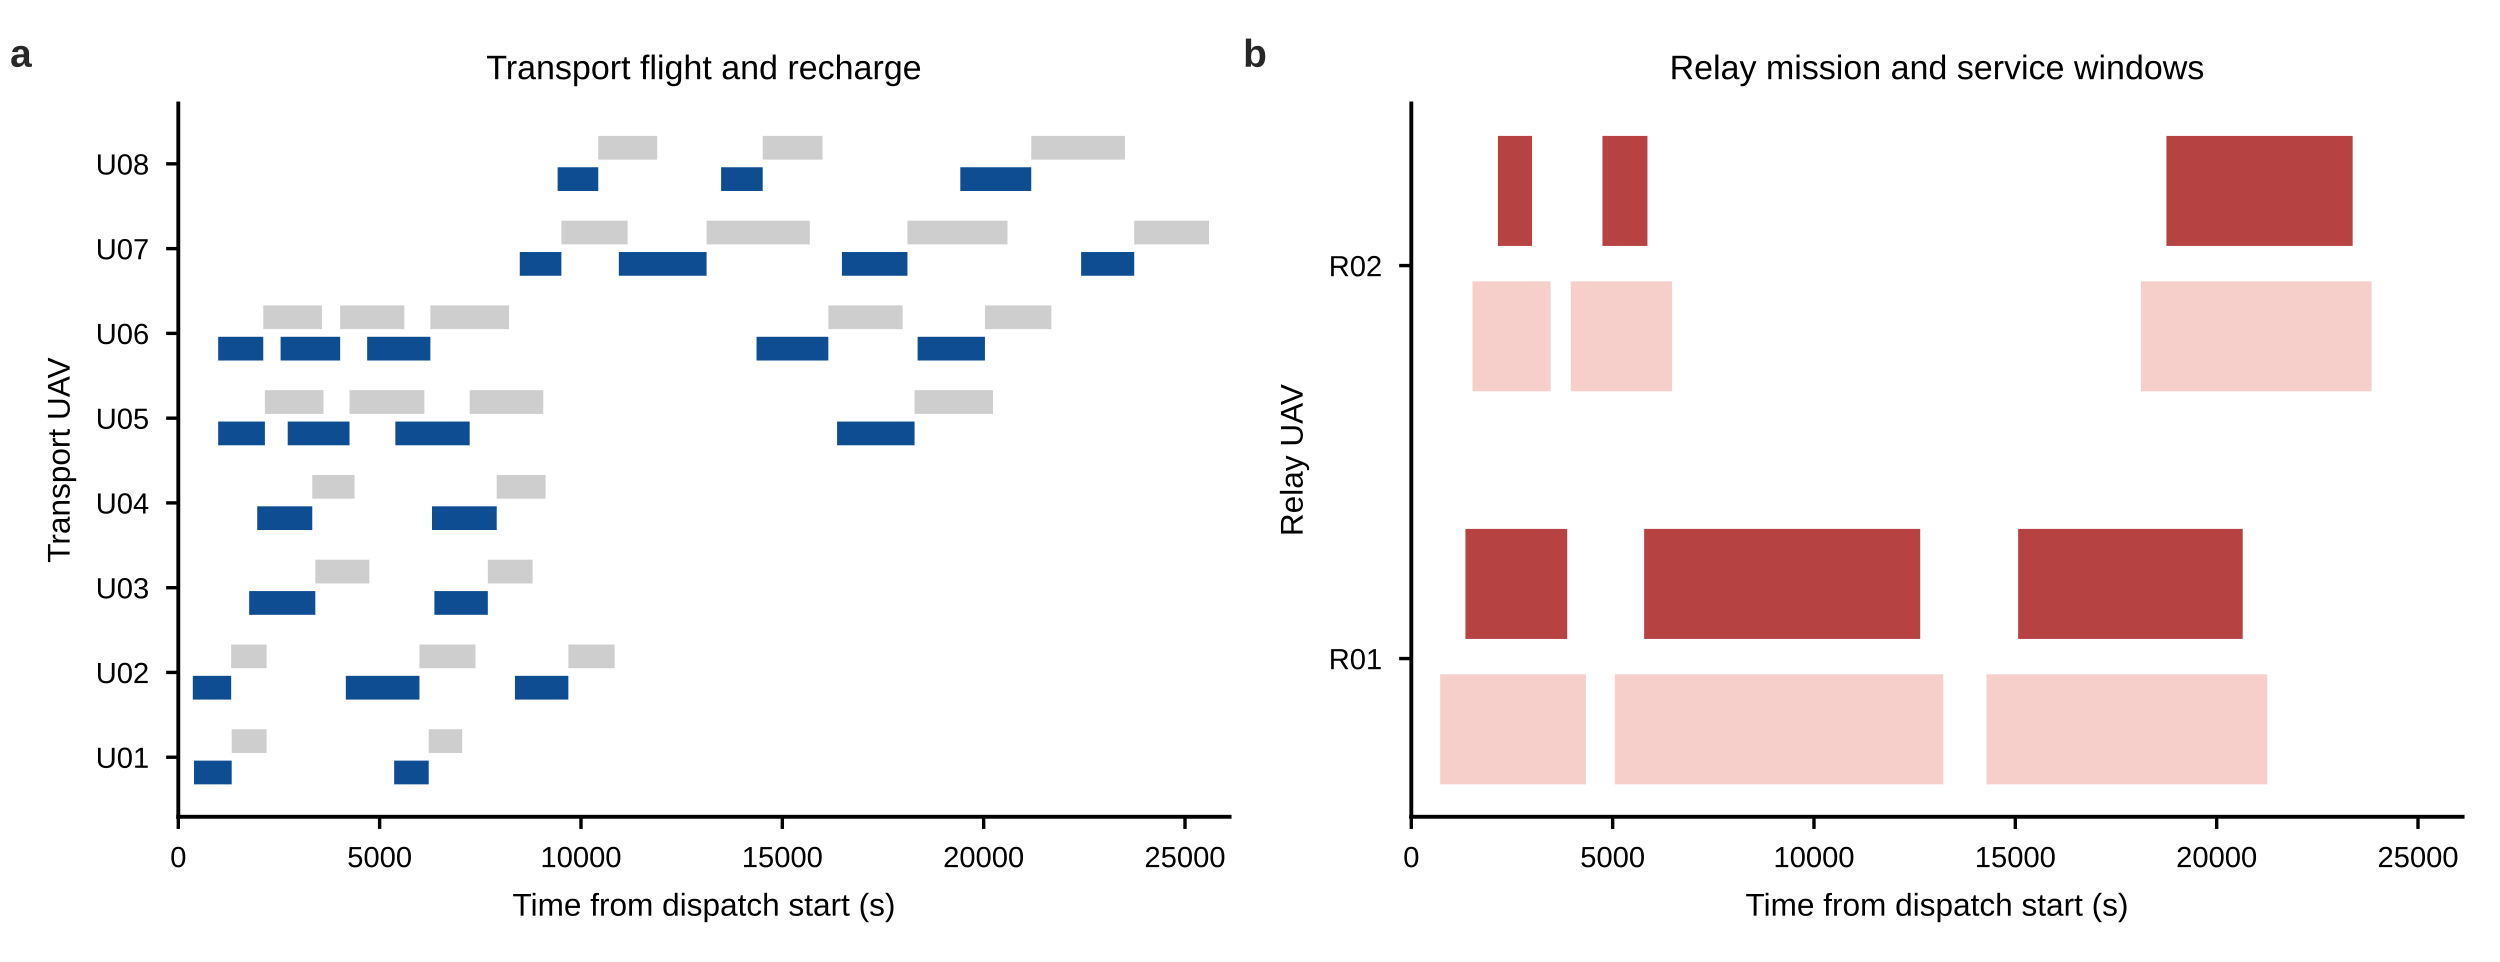
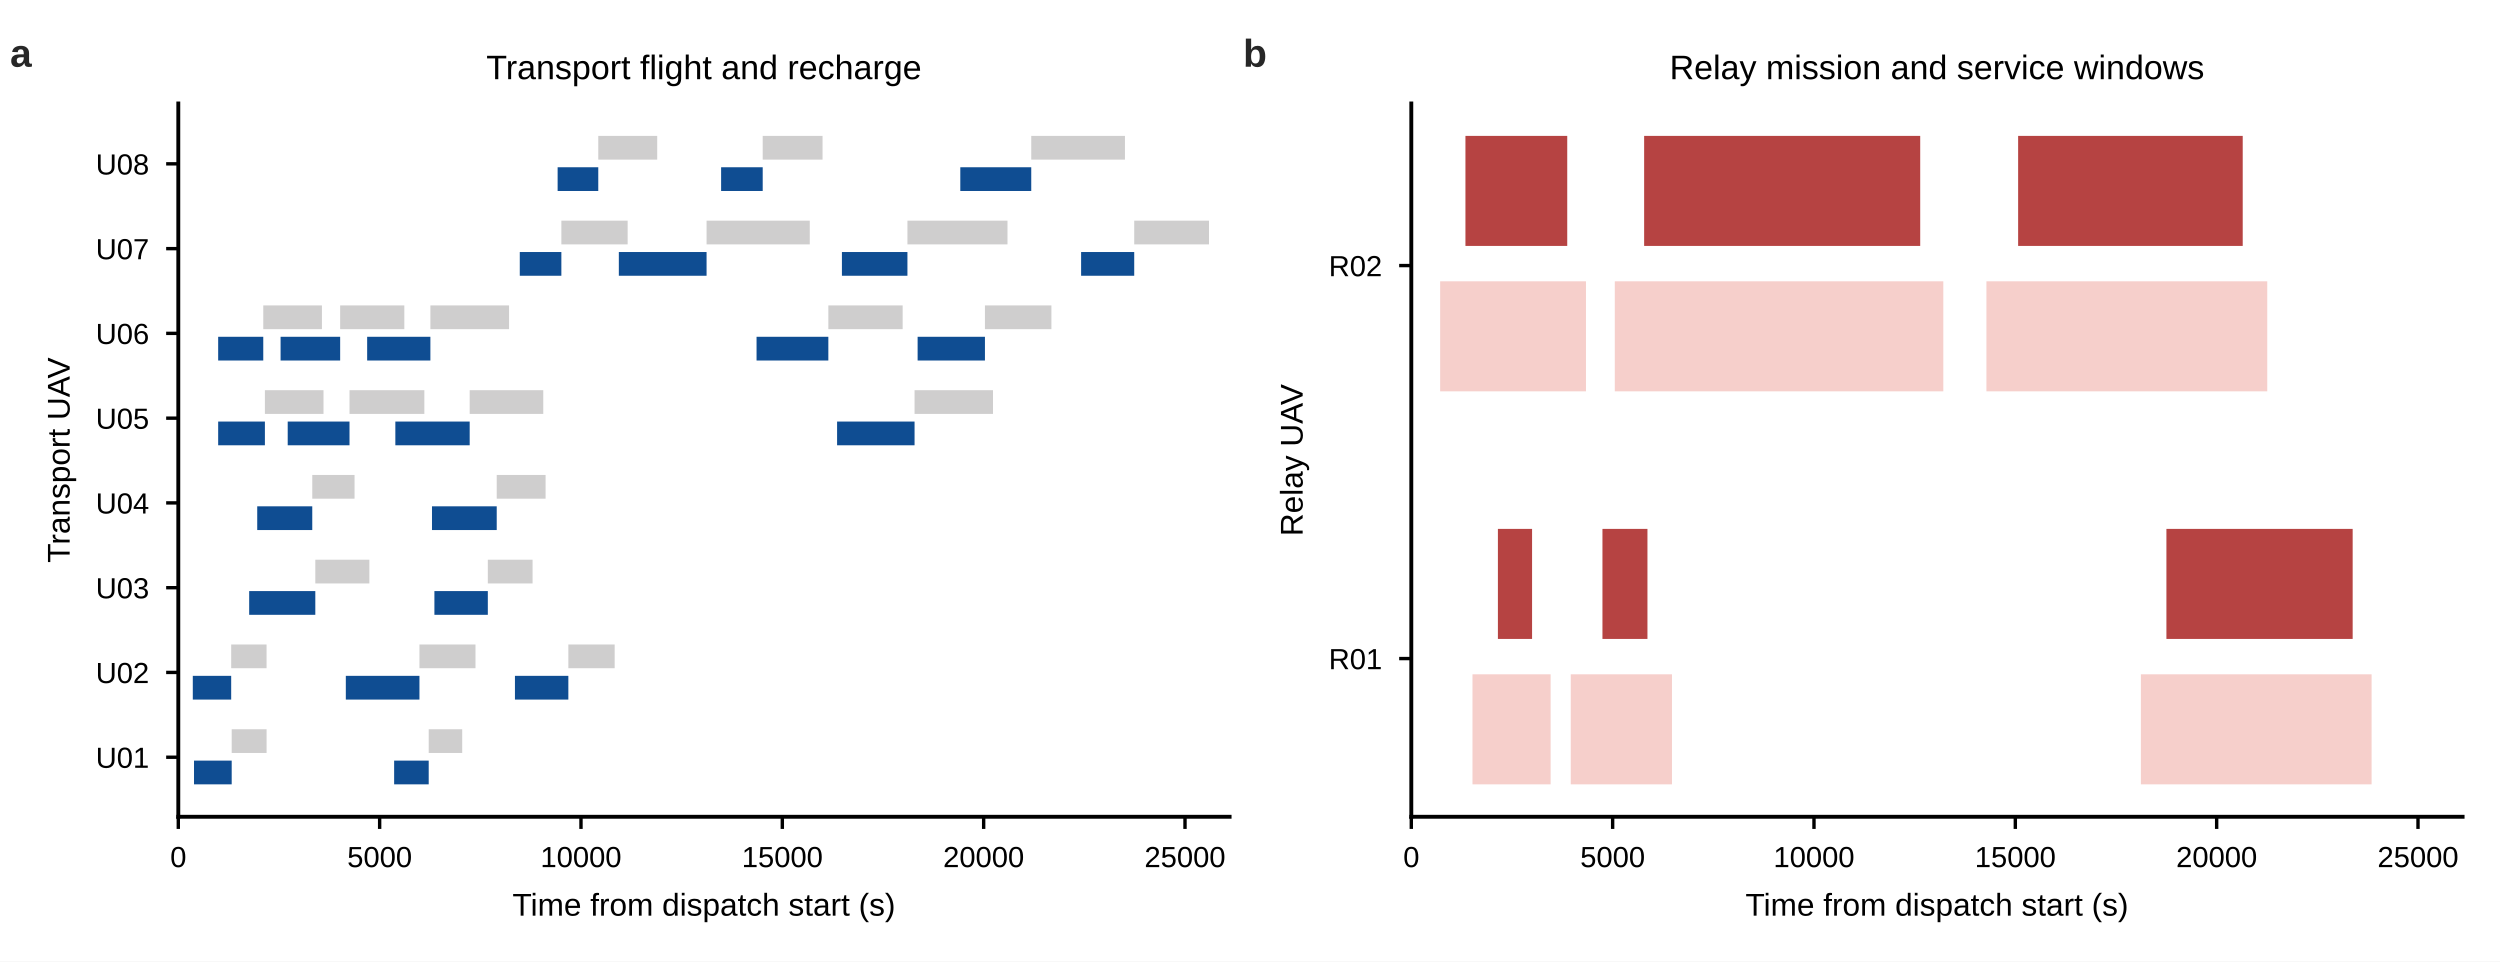
<svg xmlns="http://www.w3.org/2000/svg" xmlns:xlink="http://www.w3.org/1999/xlink" width="514.8pt" height="198pt" viewBox="0 0 514.8 198" version="1.1">
  <defs>
    <style type="text/css">*{stroke-linejoin: round; stroke-linecap: butt}</style>
  </defs>
  <g id="figure_1">
    <g id="patch_1">
      <path d="M 0 198  L 514.8 198  L 514.8 0  L 0 0  z " style="fill: #ffffff" />
    </g>
    <g id="axes_1">
      <g id="patch_2">
        <path d="M 36.716 168.189  L 253.2 168.189  L 253.2 21.306  L 36.716 21.306  z " style="fill: #ffffff" />
      </g>
      <g id="PolyCollection_1">
-         <path d="M 39.95 161.513  L 39.95 156.625  L 47.71 156.625  L 47.71 161.513  z " clip-path="url(#p8c48dbf0f1)" style="fill: #0f4d92" />
+         <path d="M 39.95 161.513  L 39.95 156.625  L 47.71 156.625  L 47.71 161.513  z " clip-path="url(#p750aa5b3aa)" style="fill: #0f4d92" />
      </g>
      <g id="PolyCollection_2">
-         <path d="M 47.71 155.054  L 47.71 150.167  L 54.896 150.167  L 54.896 155.054  z " clip-path="url(#p8c48dbf0f1)" style="fill: #cfcece" />
+         <path d="M 47.71 155.054  L 47.71 150.167  L 54.896 150.167  L 54.896 155.054  z " clip-path="url(#p750aa5b3aa)" style="fill: #cfcece" />
      </g>
      <g id="PolyCollection_3">
-         <path d="M 81.161 161.513  L 81.161 156.625  L 88.279 156.625  L 88.279 161.513  z " clip-path="url(#p8c48dbf0f1)" style="fill: #0f4d92" />
+         <path d="M 81.161 161.513  L 81.161 156.625  L 88.279 156.625  L 88.279 161.513  z " clip-path="url(#p750aa5b3aa)" style="fill: #0f4d92" />
      </g>
      <g id="PolyCollection_4">
-         <path d="M 88.279 155.054  L 88.279 150.167  L 95.178 150.167  L 95.178 155.054  z " clip-path="url(#p8c48dbf0f1)" style="fill: #cfcece" />
+         <path d="M 88.279 155.054  L 88.279 150.167  L 95.178 150.167  L 95.178 155.054  z " clip-path="url(#p750aa5b3aa)" style="fill: #cfcece" />
      </g>
      <g id="PolyCollection_5">
-         <path d="M 71.211 144.058  L 71.211 139.17  L 86.373 139.17  L 86.373 144.058  z " clip-path="url(#p8c48dbf0f1)" style="fill: #0f4d92" />
+         <path d="M 71.211 144.058  L 71.211 139.17  L 86.373 139.17  L 86.373 144.058  z " clip-path="url(#p750aa5b3aa)" style="fill: #0f4d92" />
      </g>
      <g id="PolyCollection_6">
-         <path d="M 86.373 137.599  L 86.373 132.712  L 97.913 132.712  L 97.913 137.599  z " clip-path="url(#p8c48dbf0f1)" style="fill: #cfcece" />
+         <path d="M 86.373 137.599  L 86.373 132.712  L 97.913 132.712  L 97.913 137.599  z " clip-path="url(#p750aa5b3aa)" style="fill: #cfcece" />
      </g>
      <g id="PolyCollection_7">
-         <path d="M 39.701 144.058  L 39.701 139.17  L 47.605 139.17  L 47.605 144.058  z " clip-path="url(#p8c48dbf0f1)" style="fill: #0f4d92" />
+         <path d="M 39.701 144.058  L 39.701 139.17  L 47.605 139.17  L 47.605 144.058  z " clip-path="url(#p750aa5b3aa)" style="fill: #0f4d92" />
      </g>
      <g id="PolyCollection_8">
-         <path d="M 47.605 137.599  L 47.605 132.712  L 54.891 132.712  L 54.891 137.599  z " clip-path="url(#p8c48dbf0f1)" style="fill: #cfcece" />
+         <path d="M 47.605 137.599  L 47.605 132.712  L 54.891 132.712  L 54.891 137.599  z " clip-path="url(#p750aa5b3aa)" style="fill: #cfcece" />
      </g>
      <g id="PolyCollection_9">
-         <path d="M 106.037 144.058  L 106.037 139.17  L 117.034 139.17  L 117.034 144.058  z " clip-path="url(#p8c48dbf0f1)" style="fill: #0f4d92" />
+         <path d="M 106.037 144.058  L 106.037 139.17  L 117.034 139.17  L 117.034 144.058  z " clip-path="url(#p750aa5b3aa)" style="fill: #0f4d92" />
      </g>
      <g id="PolyCollection_10">
-         <path d="M 117.034 137.599  L 117.034 132.712  L 126.573 132.712  L 126.573 137.599  z " clip-path="url(#p8c48dbf0f1)" style="fill: #cfcece" />
+         <path d="M 117.034 137.599  L 117.034 132.712  L 126.573 132.712  L 126.573 137.599  z " clip-path="url(#p750aa5b3aa)" style="fill: #cfcece" />
      </g>
      <g id="PolyCollection_11">
-         <path d="M 51.31 126.603  L 51.31 121.715  L 64.929 121.715  L 64.929 126.603  z " clip-path="url(#p8c48dbf0f1)" style="fill: #0f4d92" />
+         <path d="M 51.31 126.603  L 51.31 121.715  L 64.929 121.715  L 64.929 126.603  z " clip-path="url(#p750aa5b3aa)" style="fill: #0f4d92" />
      </g>
      <g id="PolyCollection_12">
-         <path d="M 64.929 120.145  L 64.929 115.257  L 76.06 115.257  L 76.06 120.145  z " clip-path="url(#p8c48dbf0f1)" style="fill: #cfcece" />
+         <path d="M 64.929 120.145  L 64.929 115.257  L 76.06 115.257  L 76.06 120.145  z " clip-path="url(#p750aa5b3aa)" style="fill: #cfcece" />
      </g>
      <g id="PolyCollection_13">
-         <path d="M 89.453 126.603  L 89.453 121.715  L 100.453 121.715  L 100.453 126.603  z " clip-path="url(#p8c48dbf0f1)" style="fill: #0f4d92" />
+         <path d="M 89.453 126.603  L 89.453 121.715  L 100.453 121.715  L 100.453 126.603  z " clip-path="url(#p750aa5b3aa)" style="fill: #0f4d92" />
      </g>
      <g id="PolyCollection_14">
-         <path d="M 100.453 120.145  L 100.453 115.257  L 109.668 115.257  L 109.668 120.145  z " clip-path="url(#p8c48dbf0f1)" style="fill: #cfcece" />
+         <path d="M 100.453 120.145  L 100.453 115.257  L 109.668 115.257  L 109.668 120.145  z " clip-path="url(#p750aa5b3aa)" style="fill: #cfcece" />
      </g>
      <g id="PolyCollection_15">
-         <path d="M 52.968 109.148  L 52.968 104.261  L 64.302 104.261  L 64.302 109.148  z " clip-path="url(#p8c48dbf0f1)" style="fill: #0f4d92" />
+         <path d="M 52.968 109.148  L 52.968 104.261  L 64.302 104.261  L 64.302 109.148  z " clip-path="url(#p750aa5b3aa)" style="fill: #0f4d92" />
      </g>
      <g id="PolyCollection_16">
-         <path d="M 64.302 102.69  L 64.302 97.802  L 73.009 97.802  L 73.009 102.69  z " clip-path="url(#p8c48dbf0f1)" style="fill: #cfcece" />
+         <path d="M 64.302 102.69  L 64.302 97.802  L 73.009 97.802  L 73.009 102.69  z " clip-path="url(#p750aa5b3aa)" style="fill: #cfcece" />
      </g>
      <g id="PolyCollection_17">
-         <path d="M 88.955 109.148  L 88.955 104.261  L 102.285 104.261  L 102.285 109.148  z " clip-path="url(#p8c48dbf0f1)" style="fill: #0f4d92" />
+         <path d="M 88.955 109.148  L 88.955 104.261  L 102.285 104.261  L 102.285 109.148  z " clip-path="url(#p750aa5b3aa)" style="fill: #0f4d92" />
      </g>
      <g id="PolyCollection_18">
-         <path d="M 102.285 102.69  L 102.285 97.802  L 112.346 97.802  L 112.346 102.69  z " clip-path="url(#p8c48dbf0f1)" style="fill: #cfcece" />
+         <path d="M 102.285 102.69  L 102.285 97.802  L 112.346 97.802  L 112.346 102.69  z " clip-path="url(#p750aa5b3aa)" style="fill: #cfcece" />
      </g>
      <g id="PolyCollection_19">
-         <path d="M 81.41 91.693  L 81.41 86.806  L 96.717 86.806  L 96.717 91.693  z " clip-path="url(#p8c48dbf0f1)" style="fill: #0f4d92" />
+         <path d="M 81.41 91.693  L 81.41 86.806  L 96.717 86.806  L 96.717 91.693  z " clip-path="url(#p750aa5b3aa)" style="fill: #0f4d92" />
      </g>
      <g id="PolyCollection_20">
-         <path d="M 96.717 85.235  L 96.717 80.347  L 111.869 80.347  L 111.869 85.235  z " clip-path="url(#p8c48dbf0f1)" style="fill: #cfcece" />
+         <path d="M 96.717 85.235  L 96.717 80.347  L 111.869 80.347  L 111.869 85.235  z " clip-path="url(#p750aa5b3aa)" style="fill: #cfcece" />
      </g>
      <g id="PolyCollection_21">
-         <path d="M 172.373 91.693  L 172.373 86.806  L 188.326 86.806  L 188.326 91.693  z " clip-path="url(#p8c48dbf0f1)" style="fill: #0f4d92" />
+         <path d="M 172.373 91.693  L 172.373 86.806  L 188.326 86.806  L 188.326 91.693  z " clip-path="url(#p750aa5b3aa)" style="fill: #0f4d92" />
      </g>
      <g id="PolyCollection_22">
-         <path d="M 188.326 85.235  L 188.326 80.347  L 204.478 80.347  L 204.478 85.235  z " clip-path="url(#p8c48dbf0f1)" style="fill: #cfcece" />
+         <path d="M 188.326 85.235  L 188.326 80.347  L 204.478 80.347  L 204.478 85.235  z " clip-path="url(#p750aa5b3aa)" style="fill: #cfcece" />
      </g>
      <g id="PolyCollection_23">
-         <path d="M 44.925 91.693  L 44.925 86.806  L 54.548 86.806  L 54.548 91.693  z " clip-path="url(#p8c48dbf0f1)" style="fill: #0f4d92" />
+         <path d="M 44.925 91.693  L 44.925 86.806  L 54.548 86.806  L 54.548 91.693  z " clip-path="url(#p750aa5b3aa)" style="fill: #0f4d92" />
      </g>
      <g id="PolyCollection_24">
-         <path d="M 54.548 85.235  L 54.548 80.347  L 66.617 80.347  L 66.617 85.235  z " clip-path="url(#p8c48dbf0f1)" style="fill: #cfcece" />
+         <path d="M 54.548 85.235  L 54.548 80.347  L 66.617 80.347  L 66.617 85.235  z " clip-path="url(#p750aa5b3aa)" style="fill: #cfcece" />
      </g>
      <g id="PolyCollection_25">
-         <path d="M 59.245 91.693  L 59.245 86.806  L 71.971 86.806  L 71.971 91.693  z " clip-path="url(#p8c48dbf0f1)" style="fill: #0f4d92" />
+         <path d="M 59.245 91.693  L 59.245 86.806  L 71.971 86.806  L 71.971 91.693  z " clip-path="url(#p750aa5b3aa)" style="fill: #0f4d92" />
      </g>
      <g id="PolyCollection_26">
-         <path d="M 71.971 85.235  L 71.971 80.347  L 87.383 80.347  L 87.383 85.235  z " clip-path="url(#p8c48dbf0f1)" style="fill: #cfcece" />
+         <path d="M 71.971 85.235  L 71.971 80.347  L 87.383 80.347  L 87.383 85.235  z " clip-path="url(#p750aa5b3aa)" style="fill: #cfcece" />
      </g>
      <g id="PolyCollection_27">
-         <path d="M 75.605 74.238  L 75.605 69.351  L 88.626 69.351  L 88.626 74.238  z " clip-path="url(#p8c48dbf0f1)" style="fill: #0f4d92" />
+         <path d="M 75.605 74.238  L 75.605 69.351  L 88.626 69.351  L 88.626 74.238  z " clip-path="url(#p750aa5b3aa)" style="fill: #0f4d92" />
      </g>
      <g id="PolyCollection_28">
-         <path d="M 88.626 67.78  L 88.626 62.892  L 104.828 62.892  L 104.828 67.78  z " clip-path="url(#p8c48dbf0f1)" style="fill: #cfcece" />
+         <path d="M 88.626 67.78  L 88.626 62.892  L 104.828 62.892  L 104.828 67.78  z " clip-path="url(#p750aa5b3aa)" style="fill: #cfcece" />
      </g>
      <g id="PolyCollection_29">
-         <path d="M 155.789 74.238  L 155.789 69.351  L 170.572 69.351  L 170.572 74.238  z " clip-path="url(#p8c48dbf0f1)" style="fill: #0f4d92" />
+         <path d="M 155.789 74.238  L 155.789 69.351  L 170.572 69.351  L 170.572 74.238  z " clip-path="url(#p750aa5b3aa)" style="fill: #0f4d92" />
      </g>
      <g id="PolyCollection_30">
-         <path d="M 170.572 67.78  L 170.572 62.892  L 185.875 62.892  L 185.875 67.78  z " clip-path="url(#p8c48dbf0f1)" style="fill: #cfcece" />
+         <path d="M 170.572 67.78  L 170.572 62.892  L 185.875 62.892  L 185.875 67.78  z " clip-path="url(#p750aa5b3aa)" style="fill: #cfcece" />
      </g>
      <g id="PolyCollection_31">
-         <path d="M 44.925 74.238  L 44.925 69.351  L 54.212 69.351  L 54.212 74.238  z " clip-path="url(#p8c48dbf0f1)" style="fill: #0f4d92" />
+         <path d="M 44.925 74.238  L 44.925 69.351  L 54.212 69.351  L 54.212 74.238  z " clip-path="url(#p750aa5b3aa)" style="fill: #0f4d92" />
      </g>
      <g id="PolyCollection_32">
-         <path d="M 54.212 67.78  L 54.212 62.892  L 66.291 62.892  L 66.291 67.78  z " clip-path="url(#p8c48dbf0f1)" style="fill: #cfcece" />
+         <path d="M 54.212 67.78  L 54.212 62.892  L 66.291 62.892  L 66.291 67.78  z " clip-path="url(#p750aa5b3aa)" style="fill: #cfcece" />
      </g>
      <g id="PolyCollection_33">
-         <path d="M 57.778 74.238  L 57.778 69.351  L 70.045 69.351  L 70.045 74.238  z " clip-path="url(#p8c48dbf0f1)" style="fill: #0f4d92" />
+         <path d="M 57.778 74.238  L 57.778 69.351  L 70.045 69.351  L 70.045 74.238  z " clip-path="url(#p750aa5b3aa)" style="fill: #0f4d92" />
      </g>
      <g id="PolyCollection_34">
-         <path d="M 70.045 67.78  L 70.045 62.892  L 83.259 62.892  L 83.259 67.78  z " clip-path="url(#p8c48dbf0f1)" style="fill: #cfcece" />
+         <path d="M 70.045 67.78  L 70.045 62.892  L 83.259 62.892  L 83.259 67.78  z " clip-path="url(#p750aa5b3aa)" style="fill: #cfcece" />
      </g>
      <g id="PolyCollection_35">
-         <path d="M 188.956 74.238  L 188.956 69.351  L 202.819 69.351  L 202.819 74.238  z " clip-path="url(#p8c48dbf0f1)" style="fill: #0f4d92" />
+         <path d="M 188.956 74.238  L 188.956 69.351  L 202.819 69.351  L 202.819 74.238  z " clip-path="url(#p750aa5b3aa)" style="fill: #0f4d92" />
      </g>
      <g id="PolyCollection_36">
-         <path d="M 202.819 67.78  L 202.819 62.892  L 216.506 62.892  L 216.506 67.78  z " clip-path="url(#p8c48dbf0f1)" style="fill: #cfcece" />
+         <path d="M 202.819 67.78  L 202.819 62.892  L 216.506 62.892  L 216.506 67.78  z " clip-path="url(#p750aa5b3aa)" style="fill: #cfcece" />
      </g>
      <g id="PolyCollection_37">
-         <path d="M 107.032 56.783  L 107.032 51.896  L 115.596 51.896  L 115.596 56.783  z " clip-path="url(#p8c48dbf0f1)" style="fill: #0f4d92" />
+         <path d="M 107.032 56.783  L 107.032 51.896  L 115.596 51.896  L 115.596 56.783  z " clip-path="url(#p750aa5b3aa)" style="fill: #0f4d92" />
      </g>
      <g id="PolyCollection_38">
-         <path d="M 115.596 50.325  L 115.596 45.438  L 129.245 45.438  L 129.245 50.325  z " clip-path="url(#p8c48dbf0f1)" style="fill: #cfcece" />
+         <path d="M 115.596 50.325  L 115.596 45.438  L 129.245 45.438  L 129.245 50.325  z " clip-path="url(#p750aa5b3aa)" style="fill: #cfcece" />
      </g>
      <g id="PolyCollection_39">
-         <path d="M 173.368 56.783  L 173.368 51.896  L 186.858 51.896  L 186.858 56.783  z " clip-path="url(#p8c48dbf0f1)" style="fill: #0f4d92" />
+         <path d="M 173.368 56.783  L 173.368 51.896  L 186.858 51.896  L 186.858 56.783  z " clip-path="url(#p750aa5b3aa)" style="fill: #0f4d92" />
      </g>
      <g id="PolyCollection_40">
-         <path d="M 186.858 50.325  L 186.858 45.438  L 207.462 45.438  L 207.462 50.325  z " clip-path="url(#p8c48dbf0f1)" style="fill: #cfcece" />
+         <path d="M 186.858 50.325  L 186.858 45.438  L 207.462 45.438  L 207.462 50.325  z " clip-path="url(#p750aa5b3aa)" style="fill: #cfcece" />
      </g>
      <g id="PolyCollection_41">
-         <path d="M 127.43 56.783  L 127.43 51.896  L 145.497 51.896  L 145.497 56.783  z " clip-path="url(#p8c48dbf0f1)" style="fill: #0f4d92" />
+         <path d="M 127.43 56.783  L 127.43 51.896  L 145.497 51.896  L 145.497 56.783  z " clip-path="url(#p750aa5b3aa)" style="fill: #0f4d92" />
      </g>
      <g id="PolyCollection_42">
-         <path d="M 145.497 50.325  L 145.497 45.438  L 166.747 45.438  L 166.747 50.325  z " clip-path="url(#p8c48dbf0f1)" style="fill: #cfcece" />
+         <path d="M 145.497 50.325  L 145.497 45.438  L 166.747 45.438  L 166.747 50.325  z " clip-path="url(#p750aa5b3aa)" style="fill: #cfcece" />
      </g>
      <g id="PolyCollection_43">
-         <path d="M 222.622 56.783  L 222.622 51.896  L 233.558 51.896  L 233.558 56.783  z " clip-path="url(#p8c48dbf0f1)" style="fill: #0f4d92" />
+         <path d="M 222.622 56.783  L 222.622 51.896  L 233.558 51.896  L 233.558 56.783  z " clip-path="url(#p750aa5b3aa)" style="fill: #0f4d92" />
      </g>
      <g id="PolyCollection_44">
-         <path d="M 233.558 50.325  L 233.558 45.438  L 248.955 45.438  L 248.955 50.325  z " clip-path="url(#p8c48dbf0f1)" style="fill: #cfcece" />
+         <path d="M 233.558 50.325  L 233.558 45.438  L 248.955 45.438  L 248.955 50.325  z " clip-path="url(#p750aa5b3aa)" style="fill: #cfcece" />
      </g>
      <g id="PolyCollection_45">
-         <path d="M 148.492 39.328  L 148.492 34.441  L 157.056 34.441  L 157.056 39.328  z " clip-path="url(#p8c48dbf0f1)" style="fill: #0f4d92" />
+         <path d="M 148.492 39.328  L 148.492 34.441  L 157.056 34.441  L 157.056 39.328  z " clip-path="url(#p750aa5b3aa)" style="fill: #0f4d92" />
      </g>
      <g id="PolyCollection_46">
-         <path d="M 157.056 32.87  L 157.056 27.983  L 169.378 27.983  L 169.378 32.87  z " clip-path="url(#p8c48dbf0f1)" style="fill: #cfcece" />
+         <path d="M 157.056 32.87  L 157.056 27.983  L 169.378 27.983  L 169.378 32.87  z " clip-path="url(#p750aa5b3aa)" style="fill: #cfcece" />
      </g>
      <g id="PolyCollection_47">
-         <path d="M 197.746 39.328  L 197.746 34.441  L 212.355 34.441  L 212.355 39.328  z " clip-path="url(#p8c48dbf0f1)" style="fill: #0f4d92" />
+         <path d="M 197.746 39.328  L 197.746 34.441  L 212.355 34.441  L 212.355 39.328  z " clip-path="url(#p750aa5b3aa)" style="fill: #0f4d92" />
      </g>
      <g id="PolyCollection_48">
-         <path d="M 212.355 32.87  L 212.355 27.983  L 231.652 27.983  L 231.652 32.87  z " clip-path="url(#p8c48dbf0f1)" style="fill: #cfcece" />
+         <path d="M 212.355 32.87  L 212.355 27.983  L 231.652 27.983  L 231.652 32.87  z " clip-path="url(#p750aa5b3aa)" style="fill: #cfcece" />
      </g>
      <g id="PolyCollection_49">
-         <path d="M 114.826 39.328  L 114.826 34.441  L 123.196 34.441  L 123.196 39.328  z " clip-path="url(#p8c48dbf0f1)" style="fill: #0f4d92" />
+         <path d="M 114.826 39.328  L 114.826 34.441  L 123.196 34.441  L 123.196 39.328  z " clip-path="url(#p750aa5b3aa)" style="fill: #0f4d92" />
      </g>
      <g id="PolyCollection_50">
-         <path d="M 123.196 32.87  L 123.196 27.983  L 135.331 27.983  L 135.331 32.87  z " clip-path="url(#p8c48dbf0f1)" style="fill: #cfcece" />
+         <path d="M 123.196 32.87  L 123.196 27.983  L 135.331 27.983  L 135.331 32.87  z " clip-path="url(#p750aa5b3aa)" style="fill: #cfcece" />
      </g>
      <g id="matplotlib.axis_1">
        <g id="xtick_1">
          <g id="line2d_1">
            <defs>
-               <path id="m77807db1aa" d="M 0 0  L 0 2.5  " style="stroke: #000000; stroke-width: 0.7" />
+               <path id="mb603c9a731" d="M 0 0  L 0 2.5  " style="stroke: #000000; stroke-width: 0.7" />
            </defs>
            <g>
-               <use xlink:href="#m77807db1aa" x="36.716" y="168.189" style="stroke: #000000; stroke-width: 0.7" />
+               <use xlink:href="#mb603c9a731" x="36.716" y="168.189" style="stroke: #000000; stroke-width: 0.7" />
            </g>
          </g>
          <g id="text_1">
            <text style="font-size: 6px; font-family: 'Arial', 'DejaVu Sans', 'Liberation Sans', sans-serif; text-anchor: middle" x="36.716" y="178.557" transform="rotate(-0 36.716 178.5573)">0</text>
          </g>
        </g>
        <g id="xtick_2">
          <g id="line2d_2">
            <g>
-               <use xlink:href="#m77807db1aa" x="78.176" y="168.189" style="stroke: #000000; stroke-width: 0.7" />
+               <use xlink:href="#mb603c9a731" x="78.176" y="168.189" style="stroke: #000000; stroke-width: 0.7" />
            </g>
          </g>
          <g id="text_2">
            <text style="font-size: 6px; font-family: 'Arial', 'DejaVu Sans', 'Liberation Sans', sans-serif; text-anchor: middle" x="78.176" y="178.557" transform="rotate(-0 78.17583 178.5573)">5000</text>
          </g>
        </g>
        <g id="xtick_3">
          <g id="line2d_3">
            <g>
-               <use xlink:href="#m77807db1aa" x="119.636" y="168.189" style="stroke: #000000; stroke-width: 0.7" />
+               <use xlink:href="#mb603c9a731" x="119.636" y="168.189" style="stroke: #000000; stroke-width: 0.7" />
            </g>
          </g>
          <g id="text_3">
            <text style="font-size: 6px; font-family: 'Arial', 'DejaVu Sans', 'Liberation Sans', sans-serif; text-anchor: middle" x="119.636" y="178.557" transform="rotate(-0 119.6357 178.5573)">10000</text>
          </g>
        </g>
        <g id="xtick_4">
          <g id="line2d_4">
            <g>
-               <use xlink:href="#m77807db1aa" x="161.095" y="168.189" style="stroke: #000000; stroke-width: 0.7" />
+               <use xlink:href="#mb603c9a731" x="161.095" y="168.189" style="stroke: #000000; stroke-width: 0.7" />
            </g>
          </g>
          <g id="text_4">
            <text style="font-size: 6px; font-family: 'Arial', 'DejaVu Sans', 'Liberation Sans', sans-serif; text-anchor: middle" x="161.095" y="178.557" transform="rotate(-0 161.0955 178.5573)">15000</text>
          </g>
        </g>
        <g id="xtick_5">
          <g id="line2d_5">
            <g>
-               <use xlink:href="#m77807db1aa" x="202.555" y="168.189" style="stroke: #000000; stroke-width: 0.7" />
+               <use xlink:href="#mb603c9a731" x="202.555" y="168.189" style="stroke: #000000; stroke-width: 0.7" />
            </g>
          </g>
          <g id="text_5">
            <text style="font-size: 6px; font-family: 'Arial', 'DejaVu Sans', 'Liberation Sans', sans-serif; text-anchor: middle" x="202.555" y="178.557" transform="rotate(-0 202.5553 178.5573)">20000</text>
          </g>
        </g>
        <g id="xtick_6">
          <g id="line2d_6">
            <g>
-               <use xlink:href="#m77807db1aa" x="244.015" y="168.189" style="stroke: #000000; stroke-width: 0.7" />
+               <use xlink:href="#mb603c9a731" x="244.015" y="168.189" style="stroke: #000000; stroke-width: 0.7" />
            </g>
          </g>
          <g id="text_6">
            <text style="font-size: 6px; font-family: 'Arial', 'DejaVu Sans', 'Liberation Sans', sans-serif; text-anchor: middle" x="244.015" y="178.557" transform="rotate(-0 244.0152 178.5573)">25000</text>
          </g>
        </g>
        <g id="text_7">
          <text style="font-size: 6.5px; font-family: 'Arial', 'DejaVu Sans', 'Liberation Sans', sans-serif; text-anchor: middle" x="144.958" y="188.552" transform="rotate(-0 144.958 188.5522)">Time from dispatch start (s)</text>
        </g>
      </g>
      <g id="matplotlib.axis_2">
        <g id="ytick_1">
          <g id="line2d_7">
            <defs>
-               <path id="m780a43af38" d="M 0 0  L -2.5 0  " style="stroke: #000000; stroke-width: 0.7" />
+               <path id="me9f4a25276" d="M 0 0  L -2.5 0  " style="stroke: #000000; stroke-width: 0.7" />
            </defs>
            <g>
-               <use xlink:href="#m780a43af38" x="36.716" y="155.927" style="stroke: #000000; stroke-width: 0.7" />
+               <use xlink:href="#me9f4a25276" x="36.716" y="155.927" style="stroke: #000000; stroke-width: 0.7" />
            </g>
          </g>
          <g id="text_8">
            <text style="font-size: 6px; font-family: 'Arial', 'DejaVu Sans', 'Liberation Sans', sans-serif; text-anchor: end" x="30.716" y="158.111" transform="rotate(-0 30.716 158.1112)">U01</text>
          </g>
        </g>
        <g id="ytick_2">
          <g id="line2d_8">
            <g>
-               <use xlink:href="#m780a43af38" x="36.716" y="138.472" style="stroke: #000000; stroke-width: 0.7" />
+               <use xlink:href="#me9f4a25276" x="36.716" y="138.472" style="stroke: #000000; stroke-width: 0.7" />
            </g>
          </g>
          <g id="text_9">
            <text style="font-size: 6px; font-family: 'Arial', 'DejaVu Sans', 'Liberation Sans', sans-serif; text-anchor: end" x="30.716" y="140.656" transform="rotate(-0 30.716 140.6563)">U02</text>
          </g>
        </g>
        <g id="ytick_3">
          <g id="line2d_9">
            <g>
-               <use xlink:href="#m780a43af38" x="36.716" y="121.017" style="stroke: #000000; stroke-width: 0.7" />
+               <use xlink:href="#me9f4a25276" x="36.716" y="121.017" style="stroke: #000000; stroke-width: 0.7" />
            </g>
          </g>
          <g id="text_10">
            <text style="font-size: 6px; font-family: 'Arial', 'DejaVu Sans', 'Liberation Sans', sans-serif; text-anchor: end" x="30.716" y="123.201" transform="rotate(-0 30.716 123.2014)">U03</text>
          </g>
        </g>
        <g id="ytick_4">
          <g id="line2d_10">
            <g>
-               <use xlink:href="#m780a43af38" x="36.716" y="103.562" style="stroke: #000000; stroke-width: 0.7" />
+               <use xlink:href="#me9f4a25276" x="36.716" y="103.562" style="stroke: #000000; stroke-width: 0.7" />
            </g>
          </g>
          <g id="text_11">
            <text style="font-size: 6px; font-family: 'Arial', 'DejaVu Sans', 'Liberation Sans', sans-serif; text-anchor: end" x="30.716" y="105.746" transform="rotate(-0 30.716 105.7465)">U04</text>
          </g>
        </g>
        <g id="ytick_5">
          <g id="line2d_11">
            <g>
-               <use xlink:href="#m780a43af38" x="36.716" y="86.108" style="stroke: #000000; stroke-width: 0.7" />
+               <use xlink:href="#me9f4a25276" x="36.716" y="86.108" style="stroke: #000000; stroke-width: 0.7" />
            </g>
          </g>
          <g id="text_12">
            <text style="font-size: 6px; font-family: 'Arial', 'DejaVu Sans', 'Liberation Sans', sans-serif; text-anchor: end" x="30.716" y="88.292" transform="rotate(-0 30.716 88.29159)">U05</text>
          </g>
        </g>
        <g id="ytick_6">
          <g id="line2d_12">
            <g>
-               <use xlink:href="#m780a43af38" x="36.716" y="68.653" style="stroke: #000000; stroke-width: 0.7" />
+               <use xlink:href="#me9f4a25276" x="36.716" y="68.653" style="stroke: #000000; stroke-width: 0.7" />
            </g>
          </g>
          <g id="text_13">
            <text style="font-size: 6px; font-family: 'Arial', 'DejaVu Sans', 'Liberation Sans', sans-serif; text-anchor: end" x="30.716" y="70.837" transform="rotate(-0 30.716 70.83669)">U06</text>
          </g>
        </g>
        <g id="ytick_7">
          <g id="line2d_13">
            <g>
-               <use xlink:href="#m780a43af38" x="36.716" y="51.198" style="stroke: #000000; stroke-width: 0.7" />
+               <use xlink:href="#me9f4a25276" x="36.716" y="51.198" style="stroke: #000000; stroke-width: 0.7" />
            </g>
          </g>
          <g id="text_14">
            <text style="font-size: 6px; font-family: 'Arial', 'DejaVu Sans', 'Liberation Sans', sans-serif; text-anchor: end" x="30.716" y="53.382" transform="rotate(-0 30.716 53.3818)">U07</text>
          </g>
        </g>
        <g id="ytick_8">
          <g id="line2d_14">
            <g>
-               <use xlink:href="#m780a43af38" x="36.716" y="33.743" style="stroke: #000000; stroke-width: 0.7" />
+               <use xlink:href="#me9f4a25276" x="36.716" y="33.743" style="stroke: #000000; stroke-width: 0.7" />
            </g>
          </g>
          <g id="text_15">
            <text style="font-size: 6px; font-family: 'Arial', 'DejaVu Sans', 'Liberation Sans', sans-serif; text-anchor: end" x="30.716" y="35.927" transform="rotate(-0 30.716 35.92691)">U08</text>
          </g>
        </g>
        <g id="text_16">
          <text style="font-size: 6.5px; font-family: 'Arial', 'DejaVu Sans', 'Liberation Sans', sans-serif; text-anchor: middle" x="14.342" y="94.748" transform="rotate(-90 14.34183 94.74768)">Transport UAV</text>
        </g>
      </g>
      <g id="patch_3">
        <path d="M 36.716 168.189  L 36.716 21.306  " style="fill: none; stroke: #000000; stroke-width: 0.8; stroke-linejoin: miter; stroke-linecap: square" />
      </g>
      <g id="patch_4">
        <path d="M 36.716 168.189  L 253.2 168.189  " style="fill: none; stroke: #000000; stroke-width: 0.8; stroke-linejoin: miter; stroke-linecap: square" />
      </g>
      <g id="text_17">
        <text style="font-weight: 700; font-size: 8px; font-family: 'Arial', 'DejaVu Sans', 'Liberation Sans', sans-serif; text-anchor: start; fill: #272727" x="2.079" y="13.747" transform="rotate(-0 2.07856 13.7473)">a</text>
      </g>
      <g id="text_18">
        <text style="font-size: 7px; font-family: 'Arial', 'DejaVu Sans', 'Liberation Sans', sans-serif; text-anchor: middle" x="144.958" y="16.306" transform="rotate(-0 144.958 16.30621)">Transport flight and recharge</text>
      </g>
    </g>
    <g id="axes_2">
      <g id="patch_5">
        <path d="M 290.616 168.189  L 507.1 168.189  L 507.1 21.306  L 290.616 21.306  z " style="fill: #ffffff" />
      </g>
      <g id="PolyCollection_51">
-         <path d="M 296.555 161.513  L 296.555 138.853  L 326.583 138.853  L 326.583 161.513  z " clip-path="url(#p11d4ac8498)" style="fill: #f6cfcb" />
+         <path d="M 303.214 161.513  L 303.214 138.853  L 319.306 138.853  L 319.306 161.513  z " clip-path="url(#pf3fac2a180)" style="fill: #f6cfcb" />
      </g>
      <g id="PolyCollection_52">
-         <path d="M 301.764 131.57  L 301.764 108.91  L 322.726 108.91  L 322.726 131.57  z " clip-path="url(#p11d4ac8498)" style="fill: #b64342" />
+         <path d="M 308.448 131.57  L 308.448 108.91  L 315.484 108.91  L 315.484 131.57  z " clip-path="url(#pf3fac2a180)" style="fill: #b64342" />
      </g>
      <g id="PolyCollection_53">
-         <path d="M 332.518 161.513  L 332.518 138.853  L 400.165 138.853  L 400.165 161.513  z " clip-path="url(#p11d4ac8498)" style="fill: #f6cfcb" />
+         <path d="M 323.448 161.513  L 323.448 138.853  L 344.294 138.853  L 344.294 161.513  z " clip-path="url(#pf3fac2a180)" style="fill: #f6cfcb" />
      </g>
      <g id="PolyCollection_54">
-         <path d="M 338.561 131.57  L 338.561 108.91  L 395.41 108.91  L 395.41 131.57  z " clip-path="url(#p11d4ac8498)" style="fill: #b64342" />
+         <path d="M 329.977 131.57  L 329.977 108.91  L 339.243 108.91  L 339.243 131.57  z " clip-path="url(#pf3fac2a180)" style="fill: #b64342" />
      </g>
      <g id="PolyCollection_55">
-         <path d="M 409.044 161.513  L 409.044 138.853  L 466.872 138.853  L 466.872 161.513  z " clip-path="url(#p11d4ac8498)" style="fill: #f6cfcb" />
+         <path d="M 440.852 161.513  L 440.852 138.853  L 488.361 138.853  L 488.361 161.513  z " clip-path="url(#pf3fac2a180)" style="fill: #f6cfcb" />
      </g>
      <g id="PolyCollection_56">
-         <path d="M 415.573 131.57  L 415.573 108.91  L 461.821 108.91  L 461.821 131.57  z " clip-path="url(#p11d4ac8498)" style="fill: #b64342" />
+         <path d="M 446.108 131.57  L 446.108 108.91  L 484.461 108.91  L 484.461 131.57  z " clip-path="url(#pf3fac2a180)" style="fill: #b64342" />
      </g>
      <g id="PolyCollection_57">
-         <path d="M 303.214 80.585  L 303.214 57.926  L 319.306 57.926  L 319.306 80.585  z " clip-path="url(#p11d4ac8498)" style="fill: #f6cfcb" />
+         <path d="M 296.555 80.585  L 296.555 57.926  L 326.583 57.926  L 326.583 80.585  z " clip-path="url(#pf3fac2a180)" style="fill: #f6cfcb" />
      </g>
      <g id="PolyCollection_58">
-         <path d="M 308.448 50.642  L 308.448 27.983  L 315.484 27.983  L 315.484 50.642  z " clip-path="url(#p11d4ac8498)" style="fill: #b64342" />
+         <path d="M 301.764 50.642  L 301.764 27.983  L 322.726 27.983  L 322.726 50.642  z " clip-path="url(#pf3fac2a180)" style="fill: #b64342" />
      </g>
      <g id="PolyCollection_59">
-         <path d="M 323.448 80.585  L 323.448 57.926  L 344.294 57.926  L 344.294 80.585  z " clip-path="url(#p11d4ac8498)" style="fill: #f6cfcb" />
+         <path d="M 332.518 80.585  L 332.518 57.926  L 400.165 57.926  L 400.165 80.585  z " clip-path="url(#pf3fac2a180)" style="fill: #f6cfcb" />
      </g>
      <g id="PolyCollection_60">
-         <path d="M 329.977 50.642  L 329.977 27.983  L 339.243 27.983  L 339.243 50.642  z " clip-path="url(#p11d4ac8498)" style="fill: #b64342" />
+         <path d="M 338.561 50.642  L 338.561 27.983  L 395.41 27.983  L 395.41 50.642  z " clip-path="url(#pf3fac2a180)" style="fill: #b64342" />
      </g>
      <g id="PolyCollection_61">
-         <path d="M 440.852 80.585  L 440.852 57.926  L 488.361 57.926  L 488.361 80.585  z " clip-path="url(#p11d4ac8498)" style="fill: #f6cfcb" />
+         <path d="M 409.044 80.585  L 409.044 57.926  L 466.872 57.926  L 466.872 80.585  z " clip-path="url(#pf3fac2a180)" style="fill: #f6cfcb" />
      </g>
      <g id="PolyCollection_62">
-         <path d="M 446.108 50.642  L 446.108 27.983  L 484.461 27.983  L 484.461 50.642  z " clip-path="url(#p11d4ac8498)" style="fill: #b64342" />
+         <path d="M 415.573 50.642  L 415.573 27.983  L 461.821 27.983  L 461.821 50.642  z " clip-path="url(#pf3fac2a180)" style="fill: #b64342" />
      </g>
      <g id="matplotlib.axis_3">
        <g id="xtick_7">
          <g id="line2d_15">
            <g>
-               <use xlink:href="#m77807db1aa" x="290.616" y="168.189" style="stroke: #000000; stroke-width: 0.7" />
+               <use xlink:href="#mb603c9a731" x="290.616" y="168.189" style="stroke: #000000; stroke-width: 0.7" />
            </g>
          </g>
          <g id="text_19">
            <text style="font-size: 6px; font-family: 'Arial', 'DejaVu Sans', 'Liberation Sans', sans-serif; text-anchor: middle" x="290.616" y="178.557" transform="rotate(-0 290.616 178.5573)">0</text>
          </g>
        </g>
        <g id="xtick_8">
          <g id="line2d_16">
            <g>
-               <use xlink:href="#m77807db1aa" x="332.076" y="168.189" style="stroke: #000000; stroke-width: 0.7" />
+               <use xlink:href="#mb603c9a731" x="332.076" y="168.189" style="stroke: #000000; stroke-width: 0.7" />
            </g>
          </g>
          <g id="text_20">
            <text style="font-size: 6px; font-family: 'Arial', 'DejaVu Sans', 'Liberation Sans', sans-serif; text-anchor: middle" x="332.076" y="178.557" transform="rotate(-0 332.0758 178.5573)">5000</text>
          </g>
        </g>
        <g id="xtick_9">
          <g id="line2d_17">
            <g>
-               <use xlink:href="#m77807db1aa" x="373.536" y="168.189" style="stroke: #000000; stroke-width: 0.7" />
+               <use xlink:href="#mb603c9a731" x="373.536" y="168.189" style="stroke: #000000; stroke-width: 0.7" />
            </g>
          </g>
          <g id="text_21">
            <text style="font-size: 6px; font-family: 'Arial', 'DejaVu Sans', 'Liberation Sans', sans-serif; text-anchor: middle" x="373.536" y="178.557" transform="rotate(-0 373.5357 178.5573)">10000</text>
          </g>
        </g>
        <g id="xtick_10">
          <g id="line2d_18">
            <g>
-               <use xlink:href="#m77807db1aa" x="414.995" y="168.189" style="stroke: #000000; stroke-width: 0.7" />
+               <use xlink:href="#mb603c9a731" x="414.995" y="168.189" style="stroke: #000000; stroke-width: 0.7" />
            </g>
          </g>
          <g id="text_22">
            <text style="font-size: 6px; font-family: 'Arial', 'DejaVu Sans', 'Liberation Sans', sans-serif; text-anchor: middle" x="414.995" y="178.557" transform="rotate(-0 414.9955 178.5573)">15000</text>
          </g>
        </g>
        <g id="xtick_11">
          <g id="line2d_19">
            <g>
-               <use xlink:href="#m77807db1aa" x="456.455" y="168.189" style="stroke: #000000; stroke-width: 0.7" />
+               <use xlink:href="#mb603c9a731" x="456.455" y="168.189" style="stroke: #000000; stroke-width: 0.7" />
            </g>
          </g>
          <g id="text_23">
            <text style="font-size: 6px; font-family: 'Arial', 'DejaVu Sans', 'Liberation Sans', sans-serif; text-anchor: middle" x="456.455" y="178.557" transform="rotate(-0 456.4553 178.5573)">20000</text>
          </g>
        </g>
        <g id="xtick_12">
          <g id="line2d_20">
            <g>
-               <use xlink:href="#m77807db1aa" x="497.915" y="168.189" style="stroke: #000000; stroke-width: 0.7" />
+               <use xlink:href="#mb603c9a731" x="497.915" y="168.189" style="stroke: #000000; stroke-width: 0.7" />
            </g>
          </g>
          <g id="text_24">
            <text style="font-size: 6px; font-family: 'Arial', 'DejaVu Sans', 'Liberation Sans', sans-serif; text-anchor: middle" x="497.915" y="178.557" transform="rotate(-0 497.9151 178.5573)">25000</text>
          </g>
        </g>
        <g id="text_25">
          <text style="font-size: 6.5px; font-family: 'Arial', 'DejaVu Sans', 'Liberation Sans', sans-serif; text-anchor: middle" x="398.858" y="188.552" transform="rotate(-0 398.858 188.5522)">Time from dispatch start (s)</text>
        </g>
      </g>
      <g id="matplotlib.axis_4">
        <g id="ytick_9">
          <g id="line2d_21">
            <g>
-               <use xlink:href="#m780a43af38" x="290.616" y="135.616" style="stroke: #000000; stroke-width: 0.7" />
+               <use xlink:href="#me9f4a25276" x="290.616" y="135.616" style="stroke: #000000; stroke-width: 0.7" />
            </g>
          </g>
          <g id="text_26">
            <text style="font-size: 6px; font-family: 'Arial', 'DejaVu Sans', 'Liberation Sans', sans-serif; text-anchor: end" x="284.616" y="137.8" transform="rotate(-0 284.616 137.8)">R01</text>
          </g>
        </g>
        <g id="ytick_10">
          <g id="line2d_22">
            <g>
-               <use xlink:href="#m780a43af38" x="290.616" y="54.689" style="stroke: #000000; stroke-width: 0.7" />
+               <use xlink:href="#me9f4a25276" x="290.616" y="54.689" style="stroke: #000000; stroke-width: 0.7" />
            </g>
          </g>
          <g id="text_27">
            <text style="font-size: 6px; font-family: 'Arial', 'DejaVu Sans', 'Liberation Sans', sans-serif; text-anchor: end" x="284.616" y="56.873" transform="rotate(-0 284.616 56.87278)">R02</text>
          </g>
        </g>
        <g id="text_28">
          <text style="font-size: 6.5px; font-family: 'Arial', 'DejaVu Sans', 'Liberation Sans', sans-serif; text-anchor: middle" x="268.242" y="94.748" transform="rotate(-90 268.2417 94.74768)">Relay UAV</text>
        </g>
      </g>
      <g id="patch_6">
        <path d="M 290.616 168.189  L 290.616 21.306  " style="fill: none; stroke: #000000; stroke-width: 0.8; stroke-linejoin: miter; stroke-linecap: square" />
      </g>
      <g id="patch_7">
        <path d="M 290.616 168.189  L 507.1 168.189  " style="fill: none; stroke: #000000; stroke-width: 0.8; stroke-linejoin: miter; stroke-linecap: square" />
      </g>
      <g id="text_29">
        <text style="font-weight: 700; font-size: 8px; font-family: 'Arial', 'DejaVu Sans', 'Liberation Sans', sans-serif; text-anchor: start; fill: #272727" x="255.979" y="13.747" transform="rotate(-0 255.9786 13.7473)">b</text>
      </g>
      <g id="text_30">
        <text style="font-size: 7px; font-family: 'Arial', 'DejaVu Sans', 'Liberation Sans', sans-serif; text-anchor: middle" x="398.858" y="16.306" transform="rotate(-0 398.858 16.30621)">Relay mission and service windows</text>
      </g>
    </g>
  </g>
  <defs>
-     <clipPath id="p8c48dbf0f1">
+     <clipPath id="p750aa5b3aa">
      <rect x="36.716" y="21.306" width="216.484" height="146.883" />
    </clipPath>
-     <clipPath id="p11d4ac8498">
+     <clipPath id="pf3fac2a180">
      <rect x="290.616" y="21.306" width="216.484" height="146.883" />
    </clipPath>
  </defs>
</svg>
